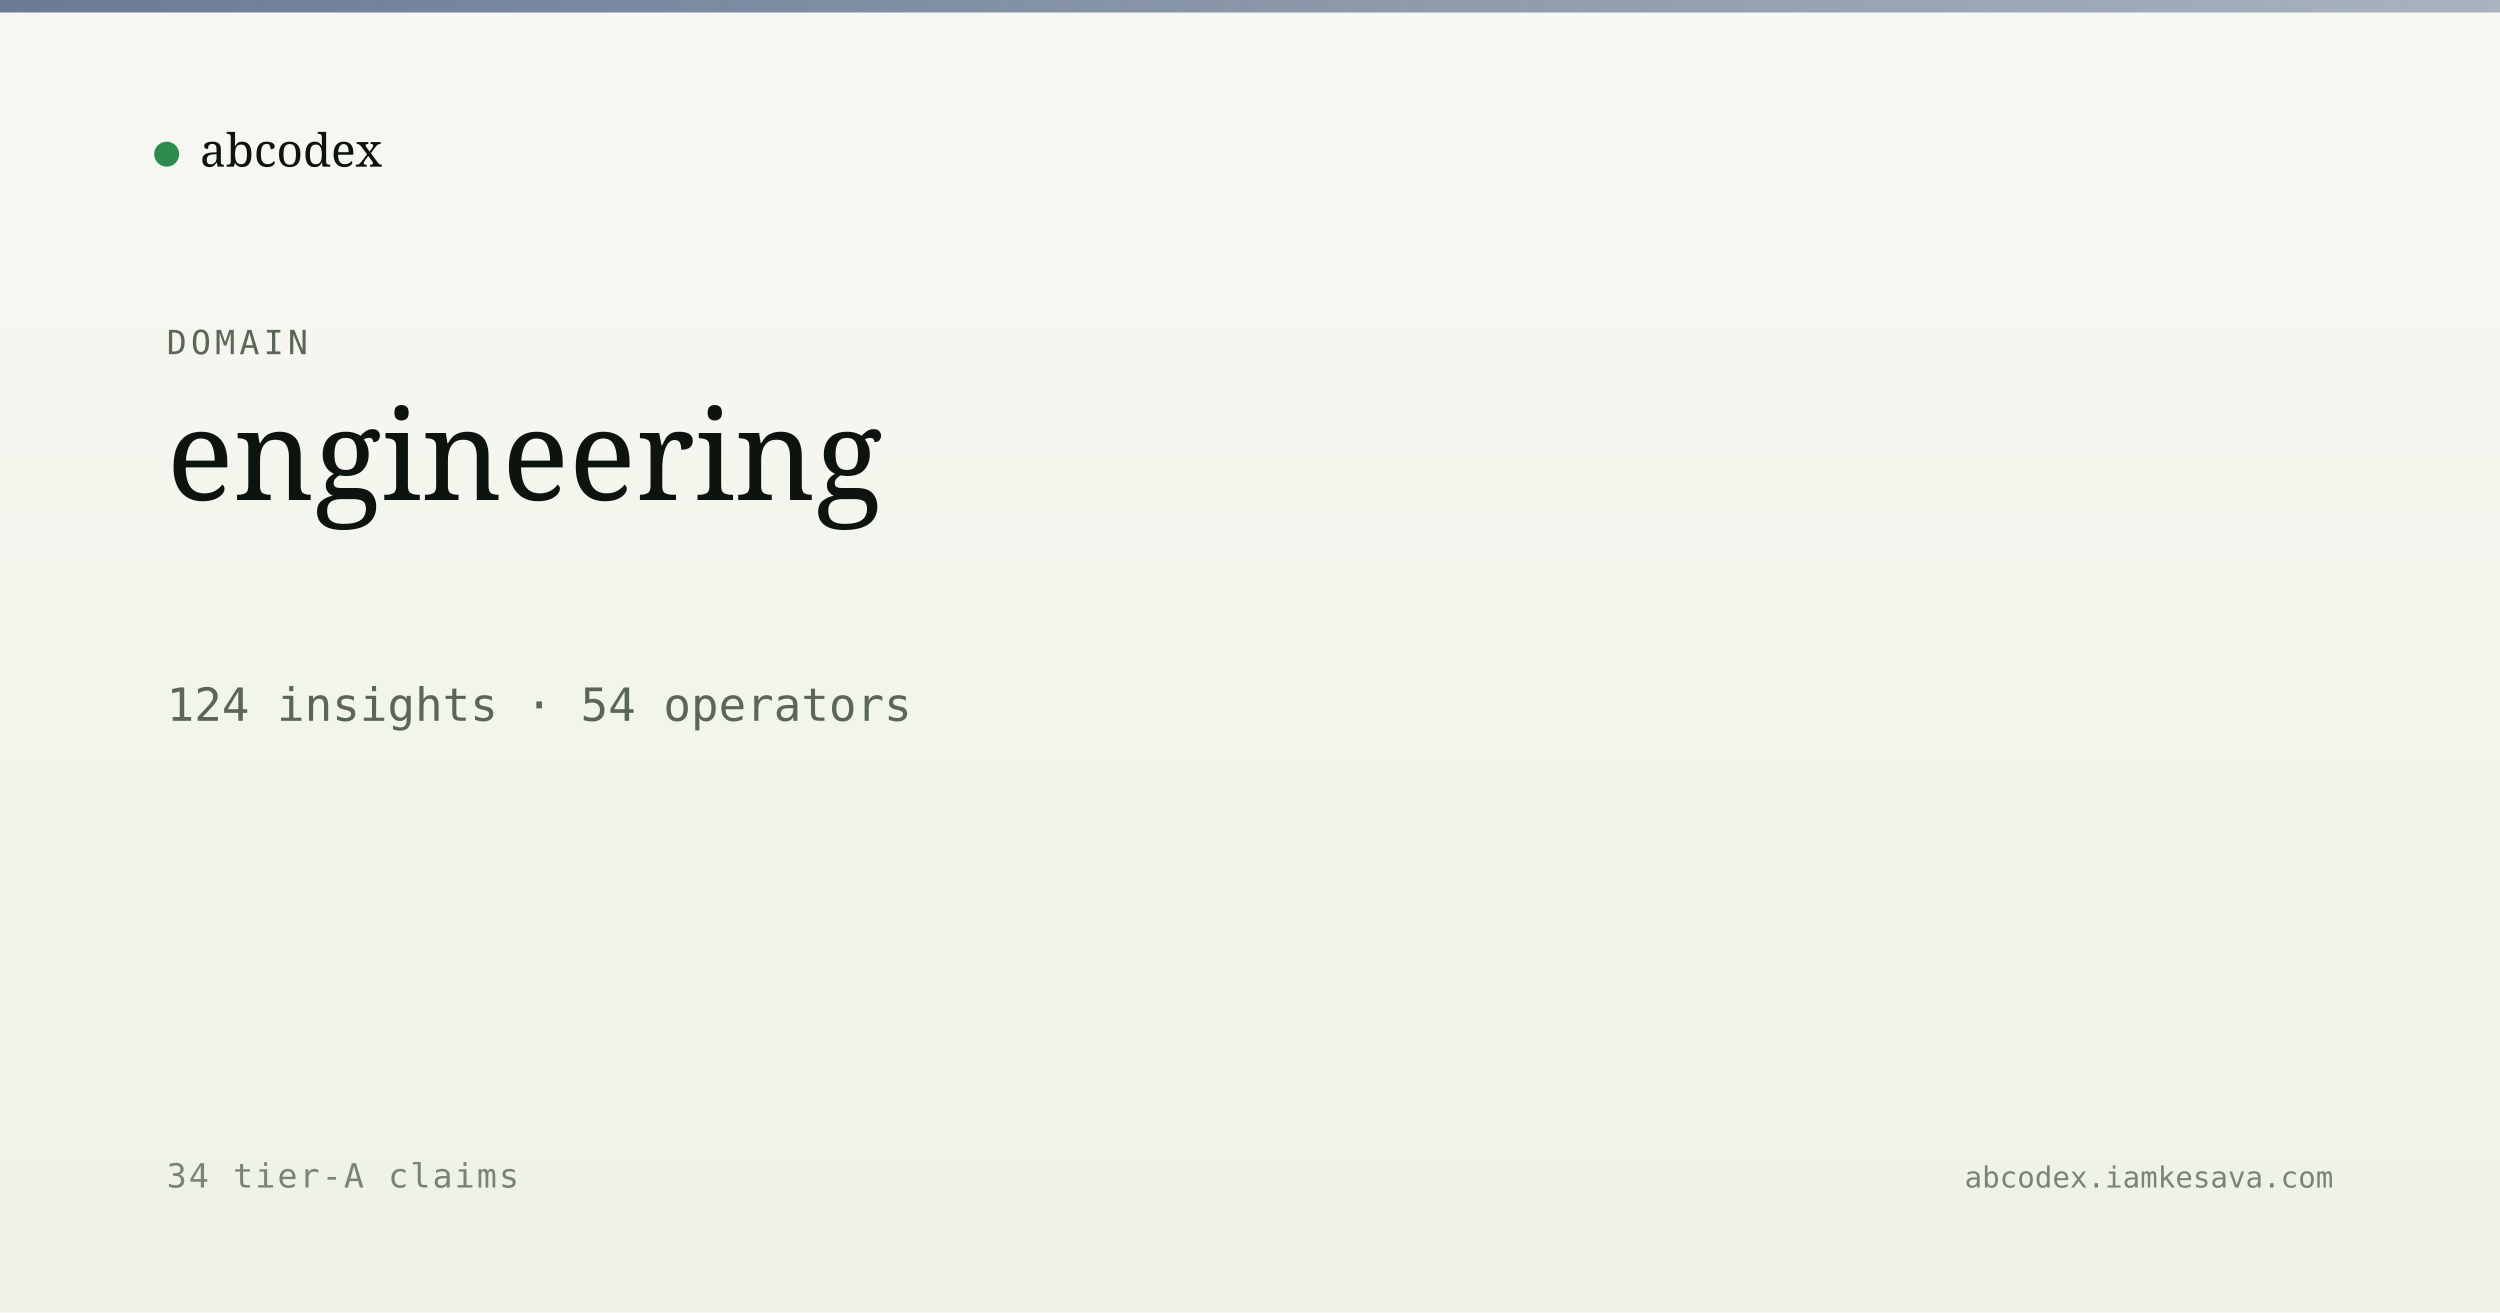
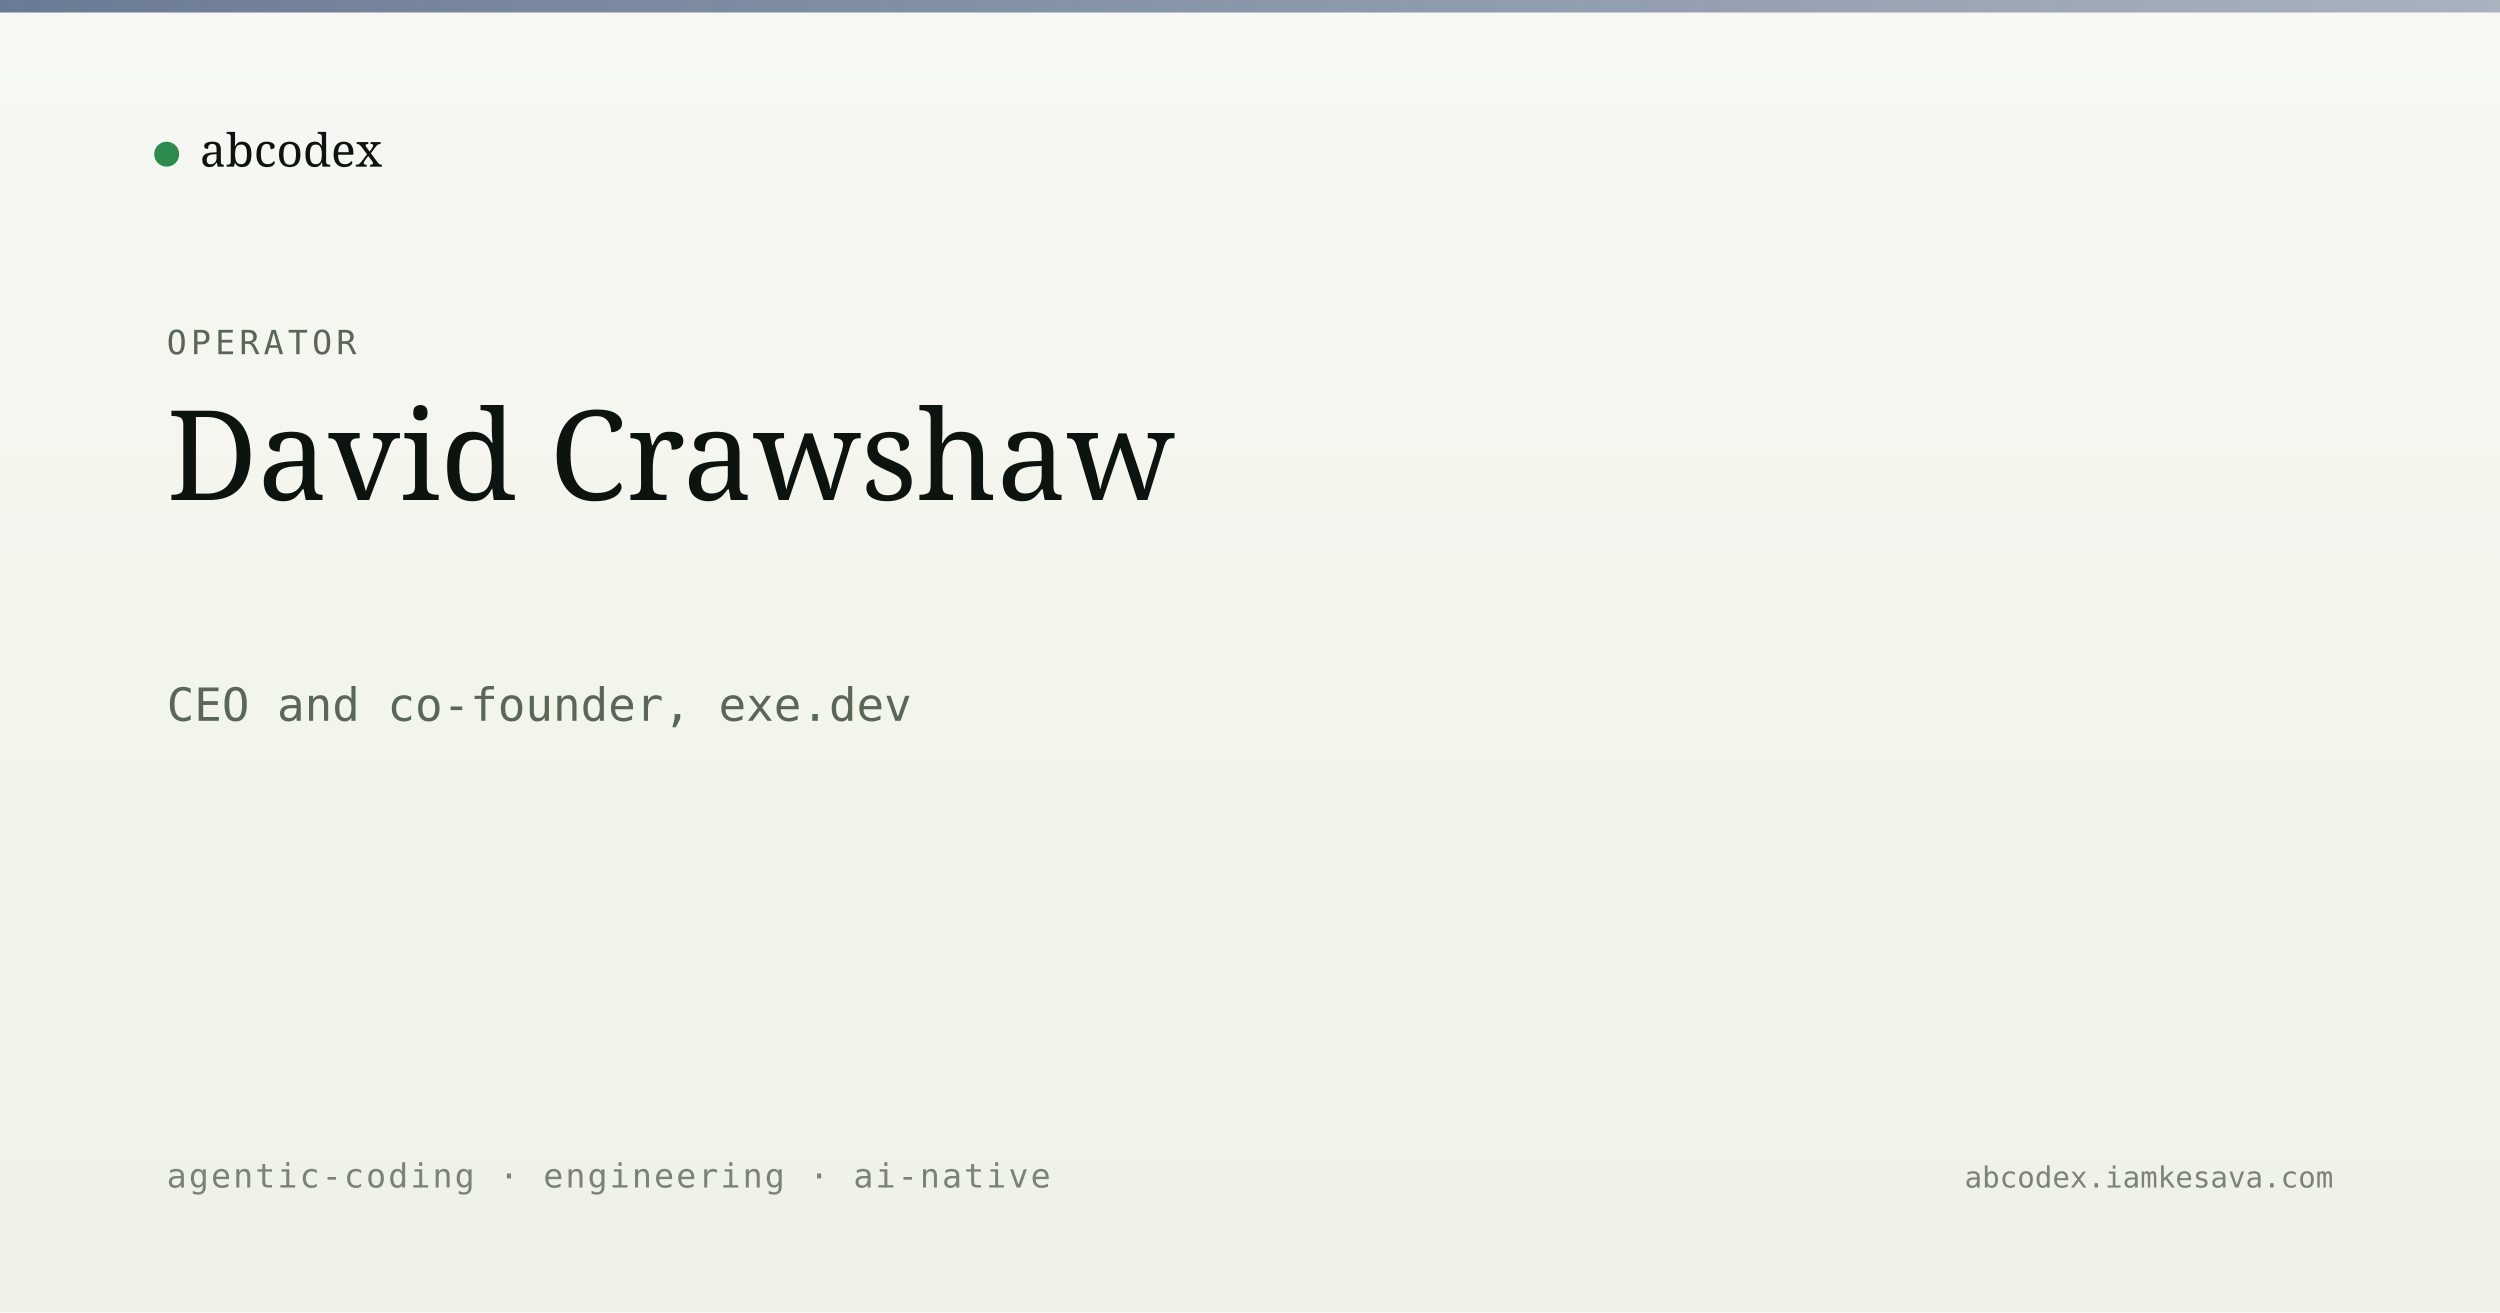
<svg xmlns="http://www.w3.org/2000/svg" viewBox="0 0 1200 630" width="1200" height="630">
  <defs>
    <linearGradient id="bg" x1="0" y1="0" x2="0" y2="1">
      <stop offset="0" stop-color="#f7f8f3" />
      <stop offset="1" stop-color="#eef2e6" />
    </linearGradient>
    <linearGradient id="band" x1="0" y1="0" x2="1" y2="0">
      <stop offset="0" stop-color="#5a6d8a" stop-opacity="0.9" />
      <stop offset="1" stop-color="#5a6d8a" stop-opacity="0.5" />
    </linearGradient>
  </defs>
  <rect width="1200" height="630" fill="url(#bg)" />
  <rect x="0" y="0" width="1200" height="6" fill="url(#band)" />
  <g transform="translate(80, 60)">
    <circle cx="0" cy="14" r="6" fill="#2c8b4f" />
    <text x="16" y="20" font-family="Newsreader, serif" font-size="22" fill="#0d1410">abcodex</text>
  </g>
-   <text x="80" y="170" font-family="JetBrains Mono, monospace" font-size="16" fill="#5a6757" letter-spacing="2">DOMAIN</text>
-   <text x="80" y="240" font-family="Newsreader, serif" font-size="60" font-weight="500" fill="#0d1410">engineering</text>
-   <text x="80" y="346" font-family="JetBrains Mono, monospace" font-size="22" fill="#5a6757">124 insights · 54 operators</text>
-   <text x="80" y="570" font-family="JetBrains Mono, monospace" font-size="16" fill="#7a8474" letter-spacing="1">34 tier-A claims</text>
+   <text x="80" y="170" font-family="JetBrains Mono, monospace" font-size="16" fill="#5a6757" letter-spacing="2">OPERATOR</text>
+   <text x="80" y="240" font-family="Newsreader, serif" font-size="60" font-weight="500" fill="#0d1410">David Crawshaw</text>
+   <text x="80" y="346" font-family="JetBrains Mono, monospace" font-size="22" fill="#5a6757">CEO and co-founder, exe.dev</text>
+   <text x="80" y="570" font-family="JetBrains Mono, monospace" font-size="16" fill="#7a8474" letter-spacing="1">agentic-coding · engineering · ai-native</text>
  <text x="1120" y="570" text-anchor="end" font-family="JetBrains Mono, monospace" font-size="14" fill="#7a8474">abcodex.iamkesava.com</text>
</svg>
